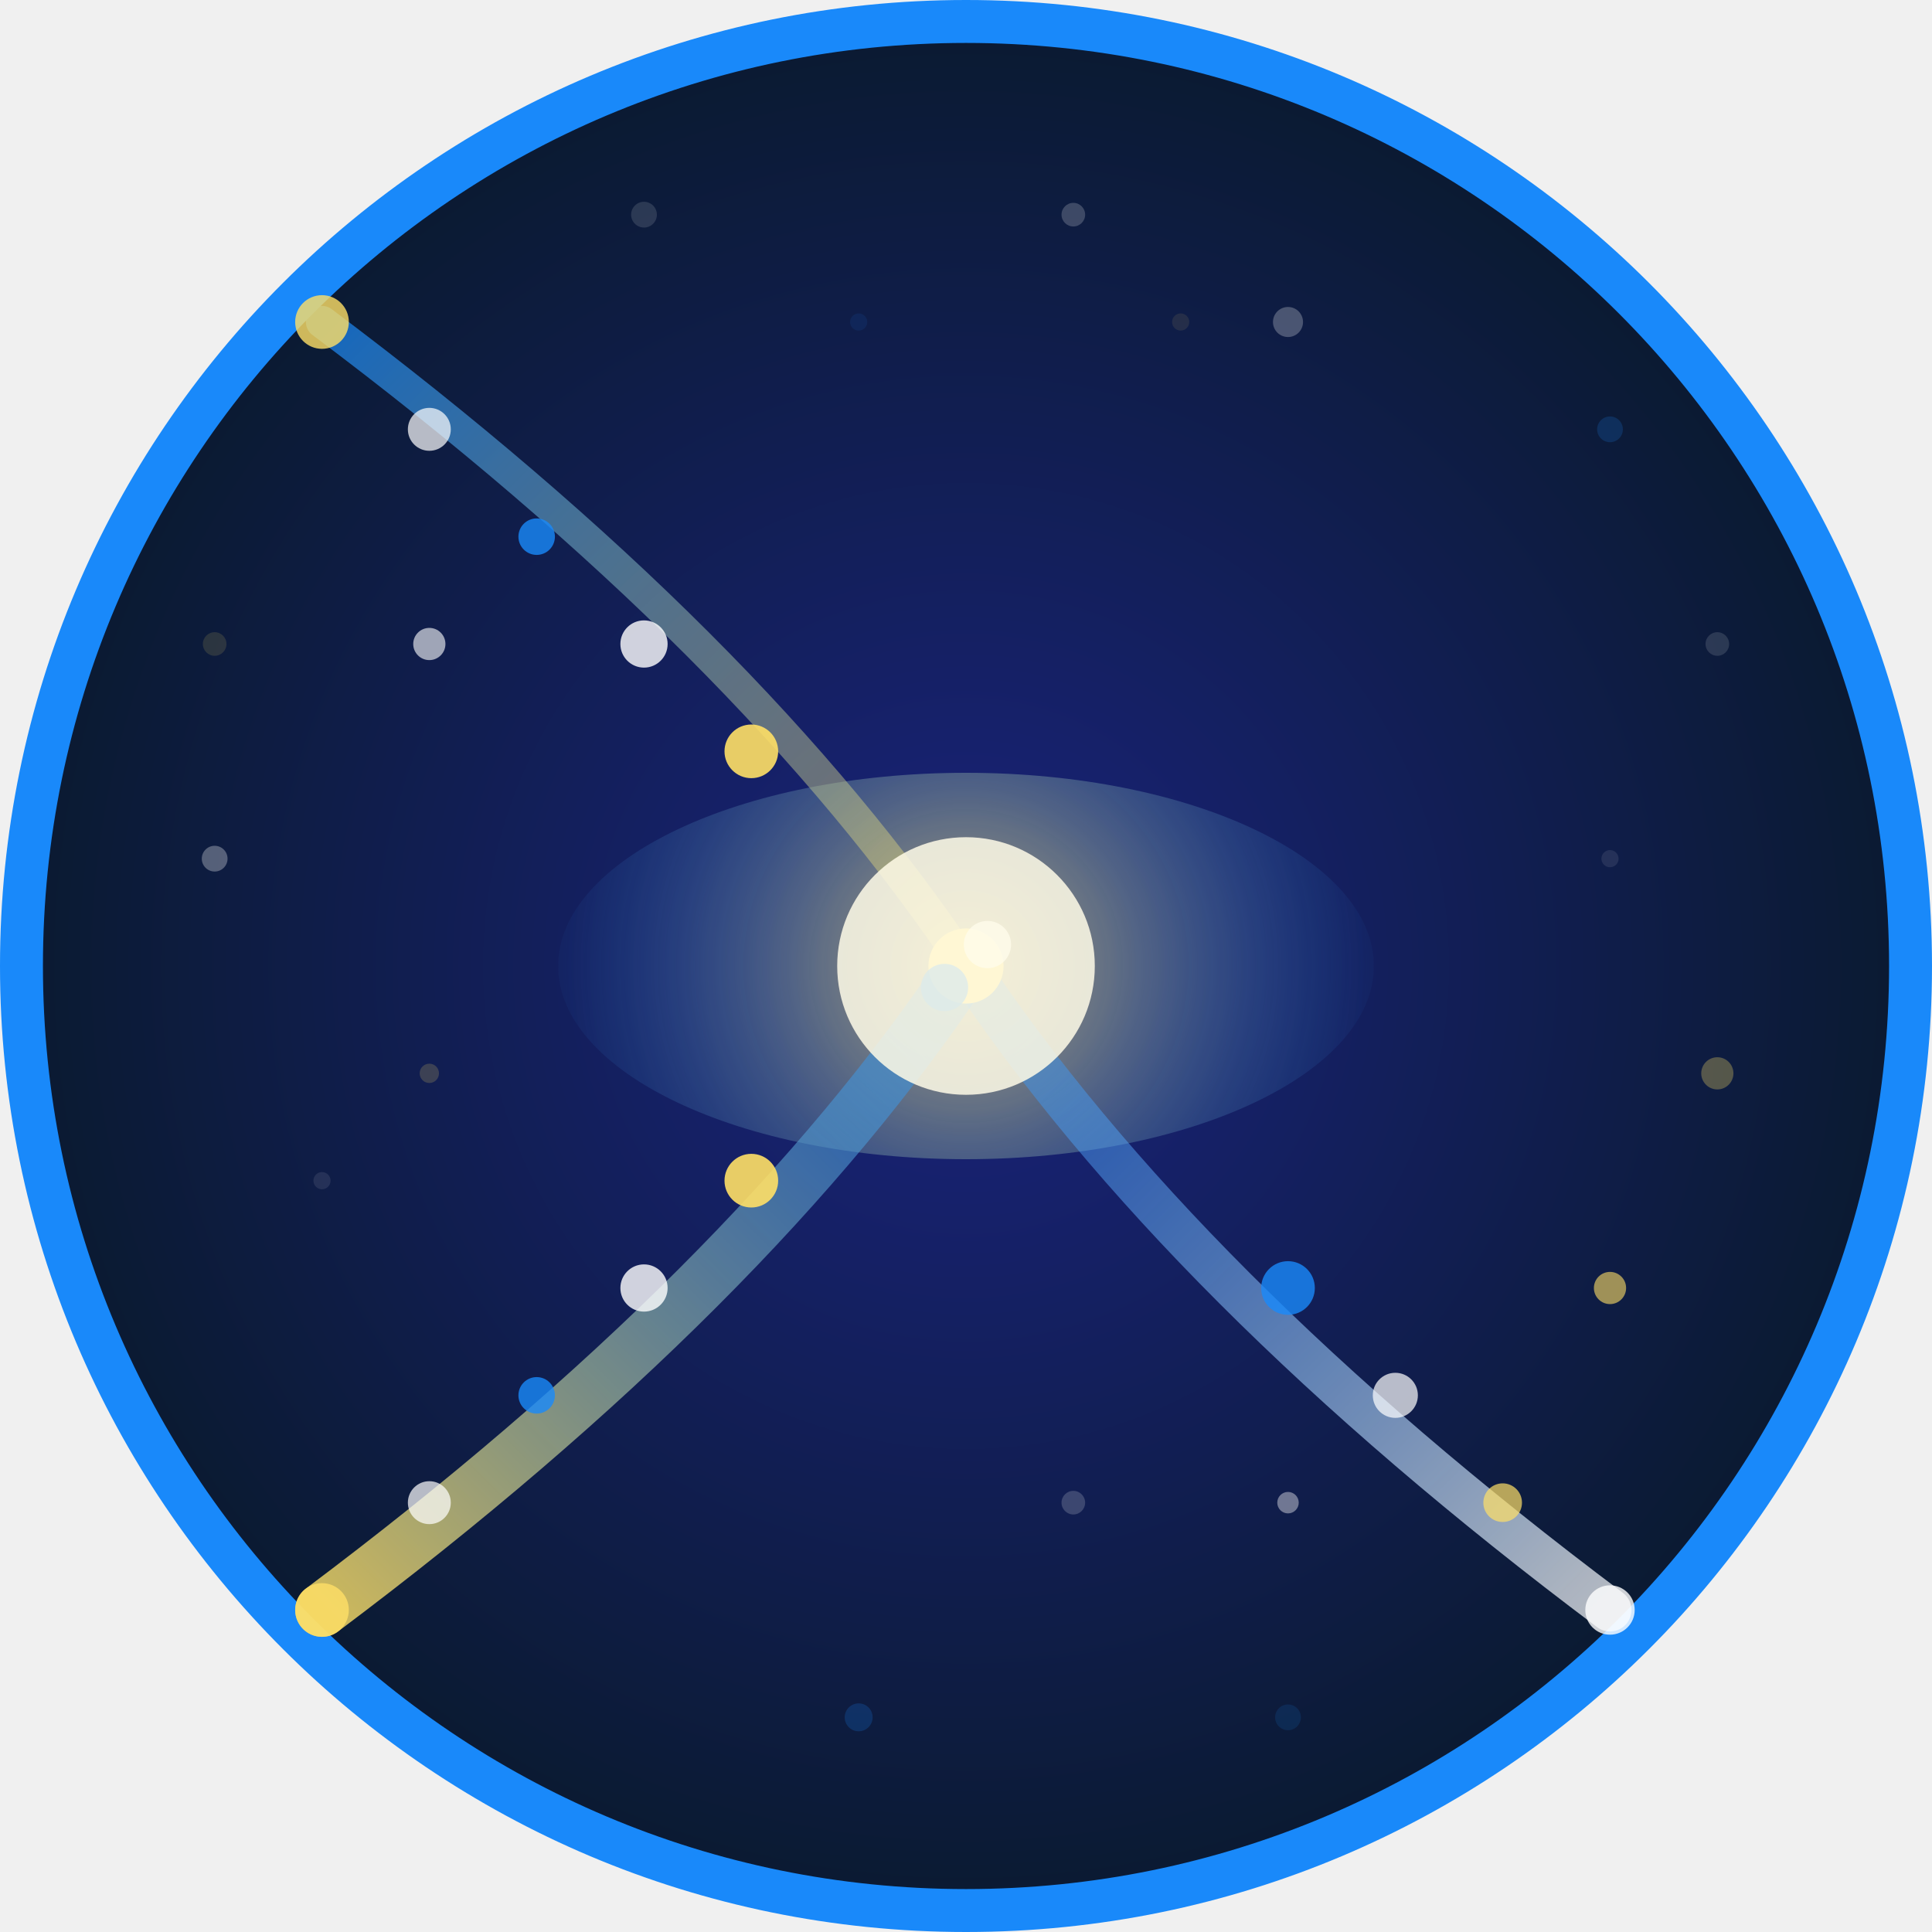
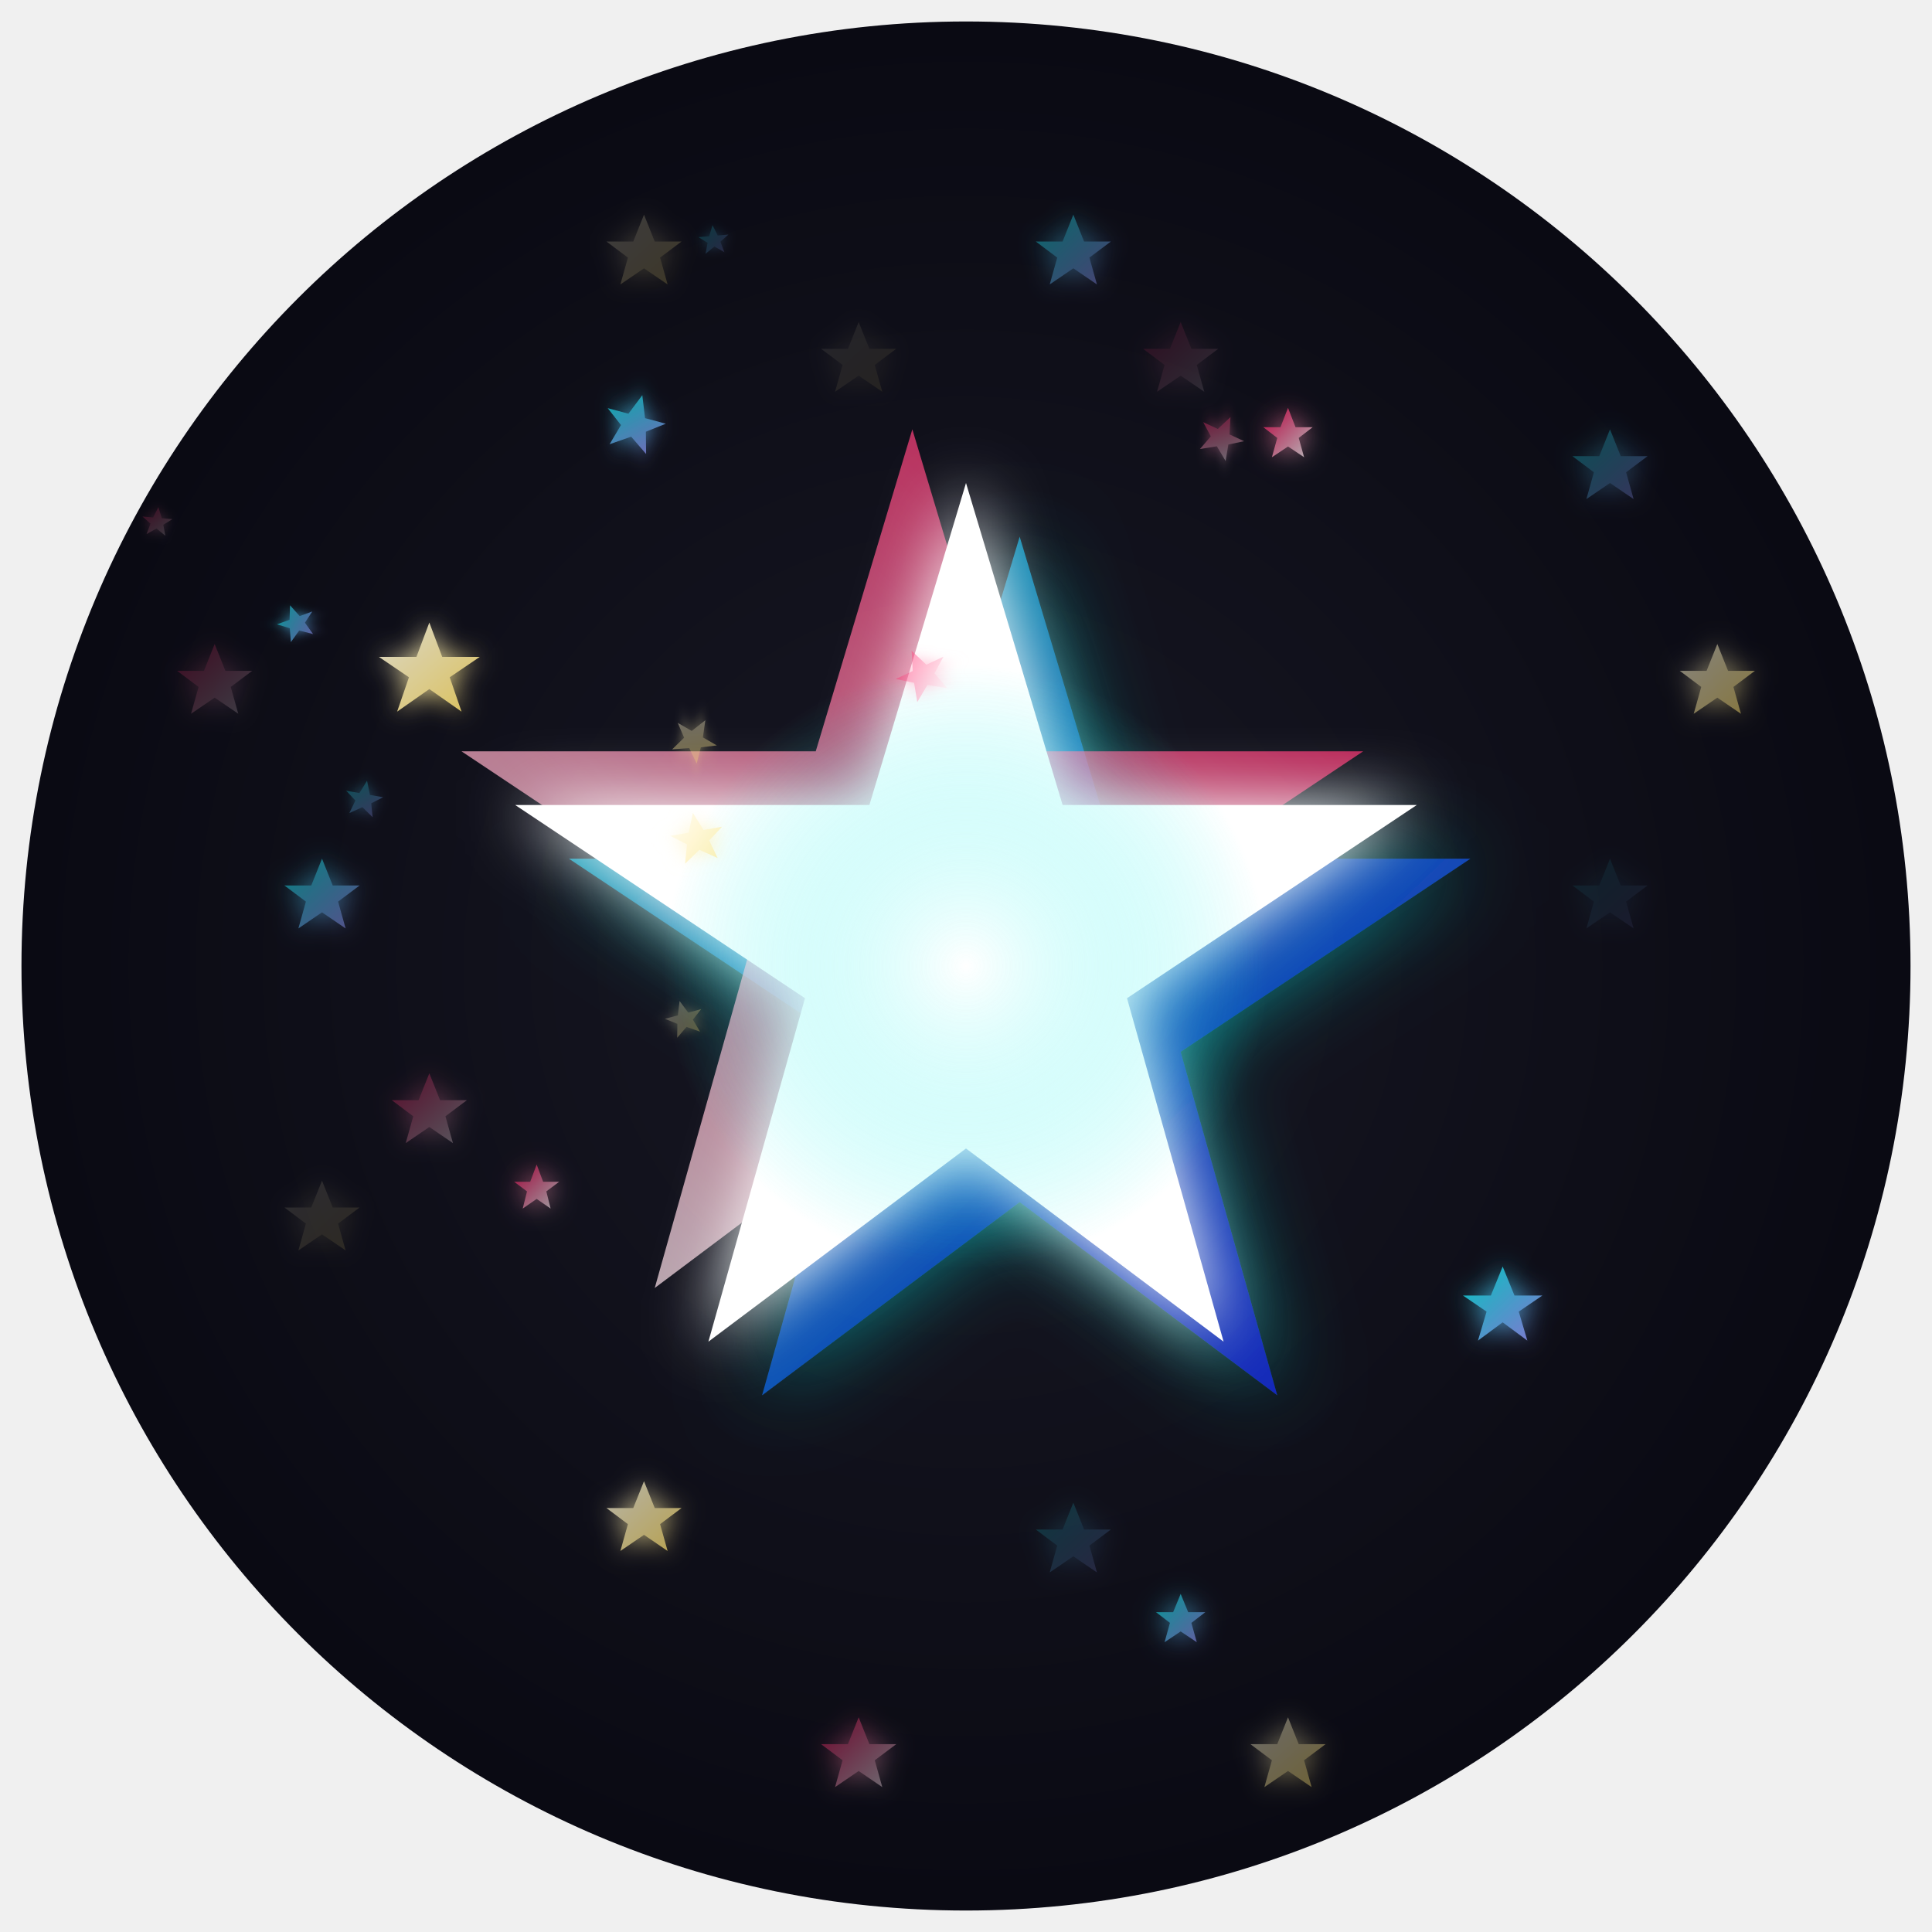
<svg xmlns="http://www.w3.org/2000/svg" width="180" height="180" viewBox="0 0 180 180" fill="none">
  <defs>
-     <radialGradient id="bg" cx="90" cy="90" r="90" gradientUnits="userSpaceOnUse">
-       <stop stop-color="#1a237e" />
-       <stop offset="1" stop-color="#0a1a2f" />
+     <linearGradient id="neon-blue" x1="0" y1="0" x2="1" y2="1">
+       <stop offset="0%" stop-color="#00f2ea" />
+       <stop offset="100%" stop-color="#1a1aff" />
+     </linearGradient>
+     <linearGradient id="neon-pink" x1="1" y1="0" x2="0" y2="1">
+       <stop offset="0%" stop-color="#ff0050" />
+       <stop offset="100%" stop-color="#fff" />
+     </linearGradient>
+     <radialGradient id="star-glow" cx="0.5" cy="0.5" r="0.5">
+       <stop offset="0%" stop-color="#fff" stop-opacity="0.9" />
+       <stop offset="100%" stop-color="#00f2ea" stop-opacity="0" />
    </radialGradient>
-     <radialGradient id="glow" cx="90" cy="90" r="40" gradientUnits="userSpaceOnUse">
-       <stop stop-color="#ffe066" stop-opacity="0.9" />
-       <stop offset="1" stop-color="#1989fa" stop-opacity="0" />
+     <radialGradient id="bg" cx="0.5" cy="0.5" r="0.5">
+       <stop offset="0%" stop-color="#181824" />
+       <stop offset="100%" stop-color="#0a0a13" />
    </radialGradient>
-     <linearGradient id="arc1" x1="30" y1="150" x2="90" y2="90" gradientUnits="userSpaceOnUse">
-       <stop stop-color="#ffe066" stop-opacity="0.8" />
-       <stop offset="1" stop-color="#1989fa" stop-opacity="0.5" />
+     <linearGradient id="star-grad1" x1="0" y1="0" x2="1" y2="1">
+       <stop offset="0%" stop-color="#fffbe7" />
+       <stop offset="100%" stop-color="#ffe066" />
    </linearGradient>
-     <linearGradient id="arc2" x1="150" y1="150" x2="90" y2="90" gradientUnits="userSpaceOnUse">
-       <stop stop-color="#fff" stop-opacity="0.7" />
-       <stop offset="1" stop-color="#1989fa" stop-opacity="0.4" />
+     <linearGradient id="star-grad2" x1="0" y1="0" x2="1" y2="1">
+       <stop offset="0%" stop-color="#00f2ea" />
+       <stop offset="100%" stop-color="#a18fff" />
    </linearGradient>
-     <linearGradient id="arc3" x1="30" y1="30" x2="90" y2="90" gradientUnits="userSpaceOnUse">
-       <stop stop-color="#1989fa" stop-opacity="0.7" />
-       <stop offset="1" stop-color="#ffe066" stop-opacity="0.4" />
+     <linearGradient id="star-grad3" x1="0" y1="0" x2="1" y2="1">
+       <stop offset="0%" stop-color="#ff0050" />
+       <stop offset="100%" stop-color="#fff" />
    </linearGradient>
+     <filter id="star-glow-filter" x="-50%" y="-50%" width="200%" height="200%">
+       <feGaussianBlur stdDeviation="1.2" result="coloredBlur" />
+       <feMerge>
+         <feMergeNode in="coloredBlur" />
+         <feMergeNode in="SourceGraphic" />
+       </feMerge>
+     </filter>
  </defs>
-   <circle cx="90" cy="90" r="88" fill="url(#bg)" stroke="#1989fa" stroke-width="4" />
-   <ellipse cx="90" cy="90" rx="38" ry="18" fill="url(#glow)" opacity="0.8" />
-   <path d="M30 150 Q70 120 90 90" stroke="url(#arc1)" stroke-width="5" stroke-linecap="round" fill="none" />
-   <path d="M150 150 Q110 120 90 90" stroke="url(#arc2)" stroke-width="4" stroke-linecap="round" fill="none" />
-   <path d="M30 30 Q70 60 90 90" stroke="url(#arc3)" stroke-width="3" stroke-linecap="round" fill="none" />
+   <circle cx="90" cy="90" r="88" fill="url(#bg)" />
  <g>
-     <circle cx="30" cy="150" r="2.5" fill="#ffe066" opacity="0.8" />
-     <circle cx="40" cy="140" r="2" fill="#fff" opacity="0.7" />
-     <circle cx="50" cy="130" r="1.7" fill="#1989fa" opacity="0.8" />
-     <circle cx="60" cy="120" r="2.2" fill="#fff" opacity="0.8" />
-     <circle cx="70" cy="110" r="2.5" fill="#ffe066" opacity="0.9" />
-     <circle cx="150" cy="150" r="2.3" fill="#fff" opacity="0.8" />
-     <circle cx="140" cy="140" r="1.8" fill="#ffe066" opacity="0.7" />
-     <circle cx="130" cy="130" r="2.1" fill="#fff" opacity="0.7" />
-     <circle cx="120" cy="120" r="2.5" fill="#1989fa" opacity="0.8" />
-     <circle cx="30" cy="30" r="2.5" fill="#ffe066" opacity="0.8" />
-     <circle cx="40" cy="40" r="2" fill="#fff" opacity="0.7" />
-     <circle cx="50" cy="50" r="1.7" fill="#1989fa" opacity="0.8" />
-     <circle cx="60" cy="60" r="2.2" fill="#fff" opacity="0.8" />
-     <circle cx="70" cy="70" r="2.5" fill="#ffe066" opacity="0.9" />
-     <circle cx="90" cy="90" r="3.5" fill="#ffe066" opacity="1" />
-     <circle cx="92" cy="88" r="2.2" fill="#fff" opacity="0.8" />
-     <circle cx="88" cy="92" r="2.2" fill="#1989fa" opacity="0.8" />
-     <circle cx="20" cy="80" r="1.2" fill="#fff" opacity="0.3" />
-     <circle cx="160" cy="100" r="1.5" fill="#ffe066" opacity="0.3" />
-     <circle cx="100" cy="20" r="1.1" fill="#fff" opacity="0.2" />
-     <circle cx="80" cy="160" r="1.3" fill="#1989fa" opacity="0.2" />
-     <circle cx="120" cy="30" r="1.4" fill="#fff" opacity="0.25" />
-     <circle cx="40" cy="100" r="0.9" fill="#ffe066" opacity="0.18" />
-     <circle cx="100" cy="140" r="1.1" fill="#fff" opacity="0.18" />
-     <circle cx="150" cy="40" r="1.2" fill="#1989fa" opacity="0.18" />
-     <circle cx="60" cy="20" r="1.2" fill="#fff" opacity="0.13" />
-     <circle cx="20" cy="60" r="1.1" fill="#ffe066" opacity="0.13" />
-     <circle cx="160" cy="60" r="1.1" fill="#fff" opacity="0.13" />
-     <circle cx="120" cy="160" r="1.2" fill="#1989fa" opacity="0.13" />
-     <circle cx="30" cy="110" r="0.8" fill="#fff" opacity="0.09" />
-     <circle cx="110" cy="30" r="0.8" fill="#ffe066" opacity="0.09" />
-     <circle cx="150" cy="80" r="0.8" fill="#fff" opacity="0.09" />
-     <circle cx="80" cy="30" r="0.8" fill="#1989fa" opacity="0.09" />
+     <polygon points="90,45 99,75 132,75 105,93 114,125 90,107 66,125 75,93 48,75 81,75" fill="url(#neon-blue)" opacity="0.7" transform="translate(5,5)" filter="url(#shadow)" />
+     <polygon points="90,45 99,75 132,75 105,93 114,125 90,107 66,125 75,93 48,75 81,75" fill="url(#neon-pink)" opacity="0.7" transform="translate(-5,-5)" />
+     <polygon points="90,45 99,75 132,75 105,93 114,125 90,107 66,125 75,93 48,75 81,75" fill="#fff" filter="url(#glow)" />
+     <circle cx="90" cy="90" r="28" fill="url(#star-glow)" opacity="0.7" />
  </g>
-   <circle cx="90" cy="90" r="12" fill="#fffbe7" opacity="0.85" />
-   <circle cx="40" cy="60" r="1.5" fill="#fff" opacity="0.6" />
-   <circle cx="150" cy="120" r="1.5" fill="#ffe066" opacity="0.6" />
-   <circle cx="120" cy="140" r="1" fill="#fff" opacity="0.4" />
+   <g>
+     <polygon points="40,58 41.2,61.2 44.7,61.2 41.9,63.1 43,66.3 40,64.2 37,66.3 38.1,63.1 35.3,61.2 38.8,61.2" fill="url(#star-grad1)" opacity="0.85" filter="url(#star-glow-filter)" />
+     <polygon points="140,118 141.1,120.7 143.7,120.7 141.5,122.2 142.3,124.9 140,123.2 137.7,124.9 138.5,122.2 136.3,120.7 138.9,120.7" fill="url(#star-grad2)" opacity="0.8" filter="url(#star-glow-filter)" />
+     <polygon points="120,38 120.7,39.8 122.3,39.8 121,40.8 121.5,42.6 120,41.6 118.5,42.6 119,40.8 117.7,39.8 119.3,39.8" fill="url(#star-grad3)" opacity="0.7" filter="url(#star-glow-filter)" />
+     <polygon points="60,138 61,140.5 63.5,140.5 61.5,142 62.2,144.5 60,143 57.8,144.5 58.5,142 56.5,140.5 59,140.5" fill="url(#star-grad1)" opacity="0.7" filter="url(#star-glow-filter)" />
+     <polygon points="110,148.5 110.7,150.2 112.3,150.2 111,151.2 111.5,153 110,152 108.5,153 109,151.2 107.7,150.2 109.3,150.2" fill="url(#star-grad2)" opacity="0.6" filter="url(#star-glow-filter)" />
+     <polygon points="50,108.5 50.6,110.1 52.1,110.1 50.9,111 51.3,112.6 50,111.7 48.7,112.6 49.1,111 47.9,110.1 49.4,110.1" fill="url(#star-grad3)" opacity="0.6" filter="url(#star-glow-filter)" />
+     <polygon points="30,80 31,82.5 33.5,82.5 31.5,84 32.2,86.5 30,85 27.8,86.5 28.5,84 26.5,82.5 29,82.5" fill="url(#star-grad2)" opacity="0.5" filter="url(#star-glow-filter)" />
+     <polygon points="160,60 161,62.5 163.5,62.5 161.5,64 162.2,66.5 160,65 157.8,66.5 158.5,64 156.5,62.5 159,62.5" fill="url(#star-grad1)" opacity="0.5" filter="url(#star-glow-filter)" />
+     <polygon points="80,160 81,162.5 83.5,162.5 81.5,164 82.2,166.5 80,165 77.8,166.5 78.5,164 76.5,162.5 79,162.5" fill="url(#star-grad3)" opacity="0.4" filter="url(#star-glow-filter)" />
+     <polygon points="100,20 101,22.5 103.5,22.5 101.5,24 102.2,26.5 100,25 97.8,26.5 98.5,24 96.5,22.5 99,22.5" fill="url(#star-grad2)" opacity="0.4" filter="url(#star-glow-filter)" />
+     <polygon points="120,160 121,162.5 123.5,162.5 121.5,164 122.2,166.5 120,165 117.8,166.5 118.5,164 116.5,162.5 119,162.5" fill="url(#star-grad1)" opacity="0.4" filter="url(#star-glow-filter)" />
+     <polygon points="40,100 41,102.5 43.5,102.5 41.5,104 42.2,106.5 40,105 37.8,106.5 38.5,104 36.5,102.5 39,102.5" fill="url(#star-grad3)" opacity="0.3" filter="url(#star-glow-filter)" />
+     <polygon points="150,40 151,42.5 153.5,42.5 151.5,44 152.2,46.5 150,45 147.8,46.5 148.5,44 146.5,42.5 149,42.5" fill="url(#star-grad2)" opacity="0.3" filter="url(#star-glow-filter)" />
+     <polygon points="60,20 61,22.5 63.5,22.5 61.5,24 62.2,26.5 60,25 57.8,26.5 58.5,24 56.5,22.5 59,22.5" fill="url(#star-grad1)" opacity="0.2" filter="url(#star-glow-filter)" />
+     <polygon points="20,60 21,62.5 23.5,62.5 21.5,64 22.2,66.5 20,65 17.8,66.5 18.5,64 16.5,62.5 19,62.5" fill="url(#star-grad3)" opacity="0.2" filter="url(#star-glow-filter)" />
+     <polygon points="100,140 101,142.5 103.5,142.5 101.5,144 102.2,146.5 100,145 97.8,146.5 98.5,144 96.5,142.5 99,142.5" fill="url(#star-grad2)" opacity="0.18" filter="url(#star-glow-filter)" />
+     <polygon points="30,110 31,112.5 33.5,112.5 31.5,114 32.2,116.5 30,115 27.8,116.5 28.5,114 26.5,112.5 29,112.5" fill="url(#star-grad1)" opacity="0.13" filter="url(#star-glow-filter)" />
+     <polygon points="110,30 111,32.5 113.5,32.5 111.5,34 112.2,36.5 110,35 107.8,36.5 108.5,34 106.5,32.5 109,32.5" fill="url(#star-grad3)" opacity="0.13" filter="url(#star-glow-filter)" />
+     <polygon points="150,80 151,82.5 153.5,82.5 151.5,84 152.2,86.5 150,85 147.8,86.5 148.5,84 146.5,82.5 149,82.5" fill="url(#star-grad2)" opacity="0.09" filter="url(#star-glow-filter)" />
+     <polygon points="80,30 81,32.5 83.5,32.5 81.5,34 82.2,36.5 80,35 77.8,36.5 78.5,34 76.5,32.5 79,32.5" fill="url(#star-grad1)" opacity="0.09" filter="url(#star-glow-filter)" />
+     <polygon points="70,50 71,52.5 73.5,52.5 71.5,54 72.2,56.5 70,55 67.8,56.5 68.5,54 66.5,52.5 69,52.5" fill="url(#star-grad2)" opacity="0.7" filter="url(#star-glow-filter)" transform="rotate(15 70 53) scale(0.8)" />
+     <polygon points="100,100 101,102.5 103.5,102.5 101.5,104 102.2,106.5 100,105 97.8,106.5 98.5,104 96.5,102.5 99,102.5" fill="url(#star-grad1)" opacity="0.5" filter="url(#star-glow-filter)" transform="rotate(-10 100 104) scale(0.7)" />
+     <polygon points="150,100 151,102.5 153.5,102.5 151.5,104 152.2,106.5 150,105 147.8,106.5 148.5,104 146.5,102.5 149,102.5" fill="url(#star-grad3)" opacity="0.4" filter="url(#star-glow-filter)" transform="rotate(25 150 105) scale(0.6)" />
+     <polygon points="80,80 81,82.5 83.5,82.5 81.5,84 82.2,86.5 80,85 77.8,86.5 78.5,84 76.5,82.5 79,82.5" fill="url(#star-grad2)" opacity="0.6" filter="url(#star-glow-filter)" transform="rotate(-20 80 85) scale(0.5)" />
+     <polygon points="60,120 61,122.5 63.5,122.5 61.5,124 62.2,126.5 60,125 57.8,126.5 58.5,124 56.5,122.5 59,122.5" fill="url(#star-grad1)" opacity="0.4" filter="url(#star-glow-filter)" transform="rotate(30 60 125) scale(0.6)" />
+     <polygon points="130,60 131,62.5 133.5,62.5 131.5,64 132.2,66.5 130,65 127.8,66.5 128.5,64 126.5,62.5 129,62.5" fill="url(#star-grad3)" opacity="0.5" filter="url(#star-glow-filter)" transform="rotate(-25 130 65) scale(0.7)" />
+     <polygon points="40,150 41,152.5 43.5,152.5 41.5,154 42.2,156.5 40,155 37.8,156.5 38.5,154 36.5,152.5 39,152.5" fill="url(#star-grad2)" opacity="0.3" filter="url(#star-glow-filter)" transform="rotate(10 40 155) scale(0.5)" />
+     <polygon points="160,140 161,142.5 163.5,142.5 161.5,144 162.2,146.5 160,145 157.8,146.5 158.5,144 156.5,142.5 159,142.5" fill="url(#star-grad1)" opacity="0.3" filter="url(#star-glow-filter)" transform="rotate(-15 160 145) scale(0.5)" />
+     <polygon points="20,120 21,122.5 23.5,122.5 21.5,124 22.2,126.5 20,125 17.8,126.5 18.5,124 16.5,122.5 19,122.5" fill="url(#star-grad3)" opacity="0.2" filter="url(#star-glow-filter)" transform="rotate(5 20 125) scale(0.4)" />
+     <polygon points="170,30 171,32.5 173.5,32.5 171.5,34 172.2,36.5 170,35 167.8,36.5 168.5,34 166.5,32.5 169,32.5" fill="url(#star-grad2)" opacity="0.2" filter="url(#star-glow-filter)" transform="rotate(-5 170 35) scale(0.4)" />
+   </g>
+   <filter id="glow" x="-20%" y="-20%" width="140%" height="140%">
+     <feGaussianBlur stdDeviation="3" result="coloredBlur" />
+     <feMerge>
+       <feMergeNode in="coloredBlur" />
+       <feMergeNode in="SourceGraphic" />
+     </feMerge>
+   </filter>
+   <filter id="shadow" x="-20%" y="-20%" width="140%" height="140%">
+     <feDropShadow dx="0" dy="0" stdDeviation="4" flood-color="#00f2ea" flood-opacity="0.7" />
+   </filter>
</svg>
